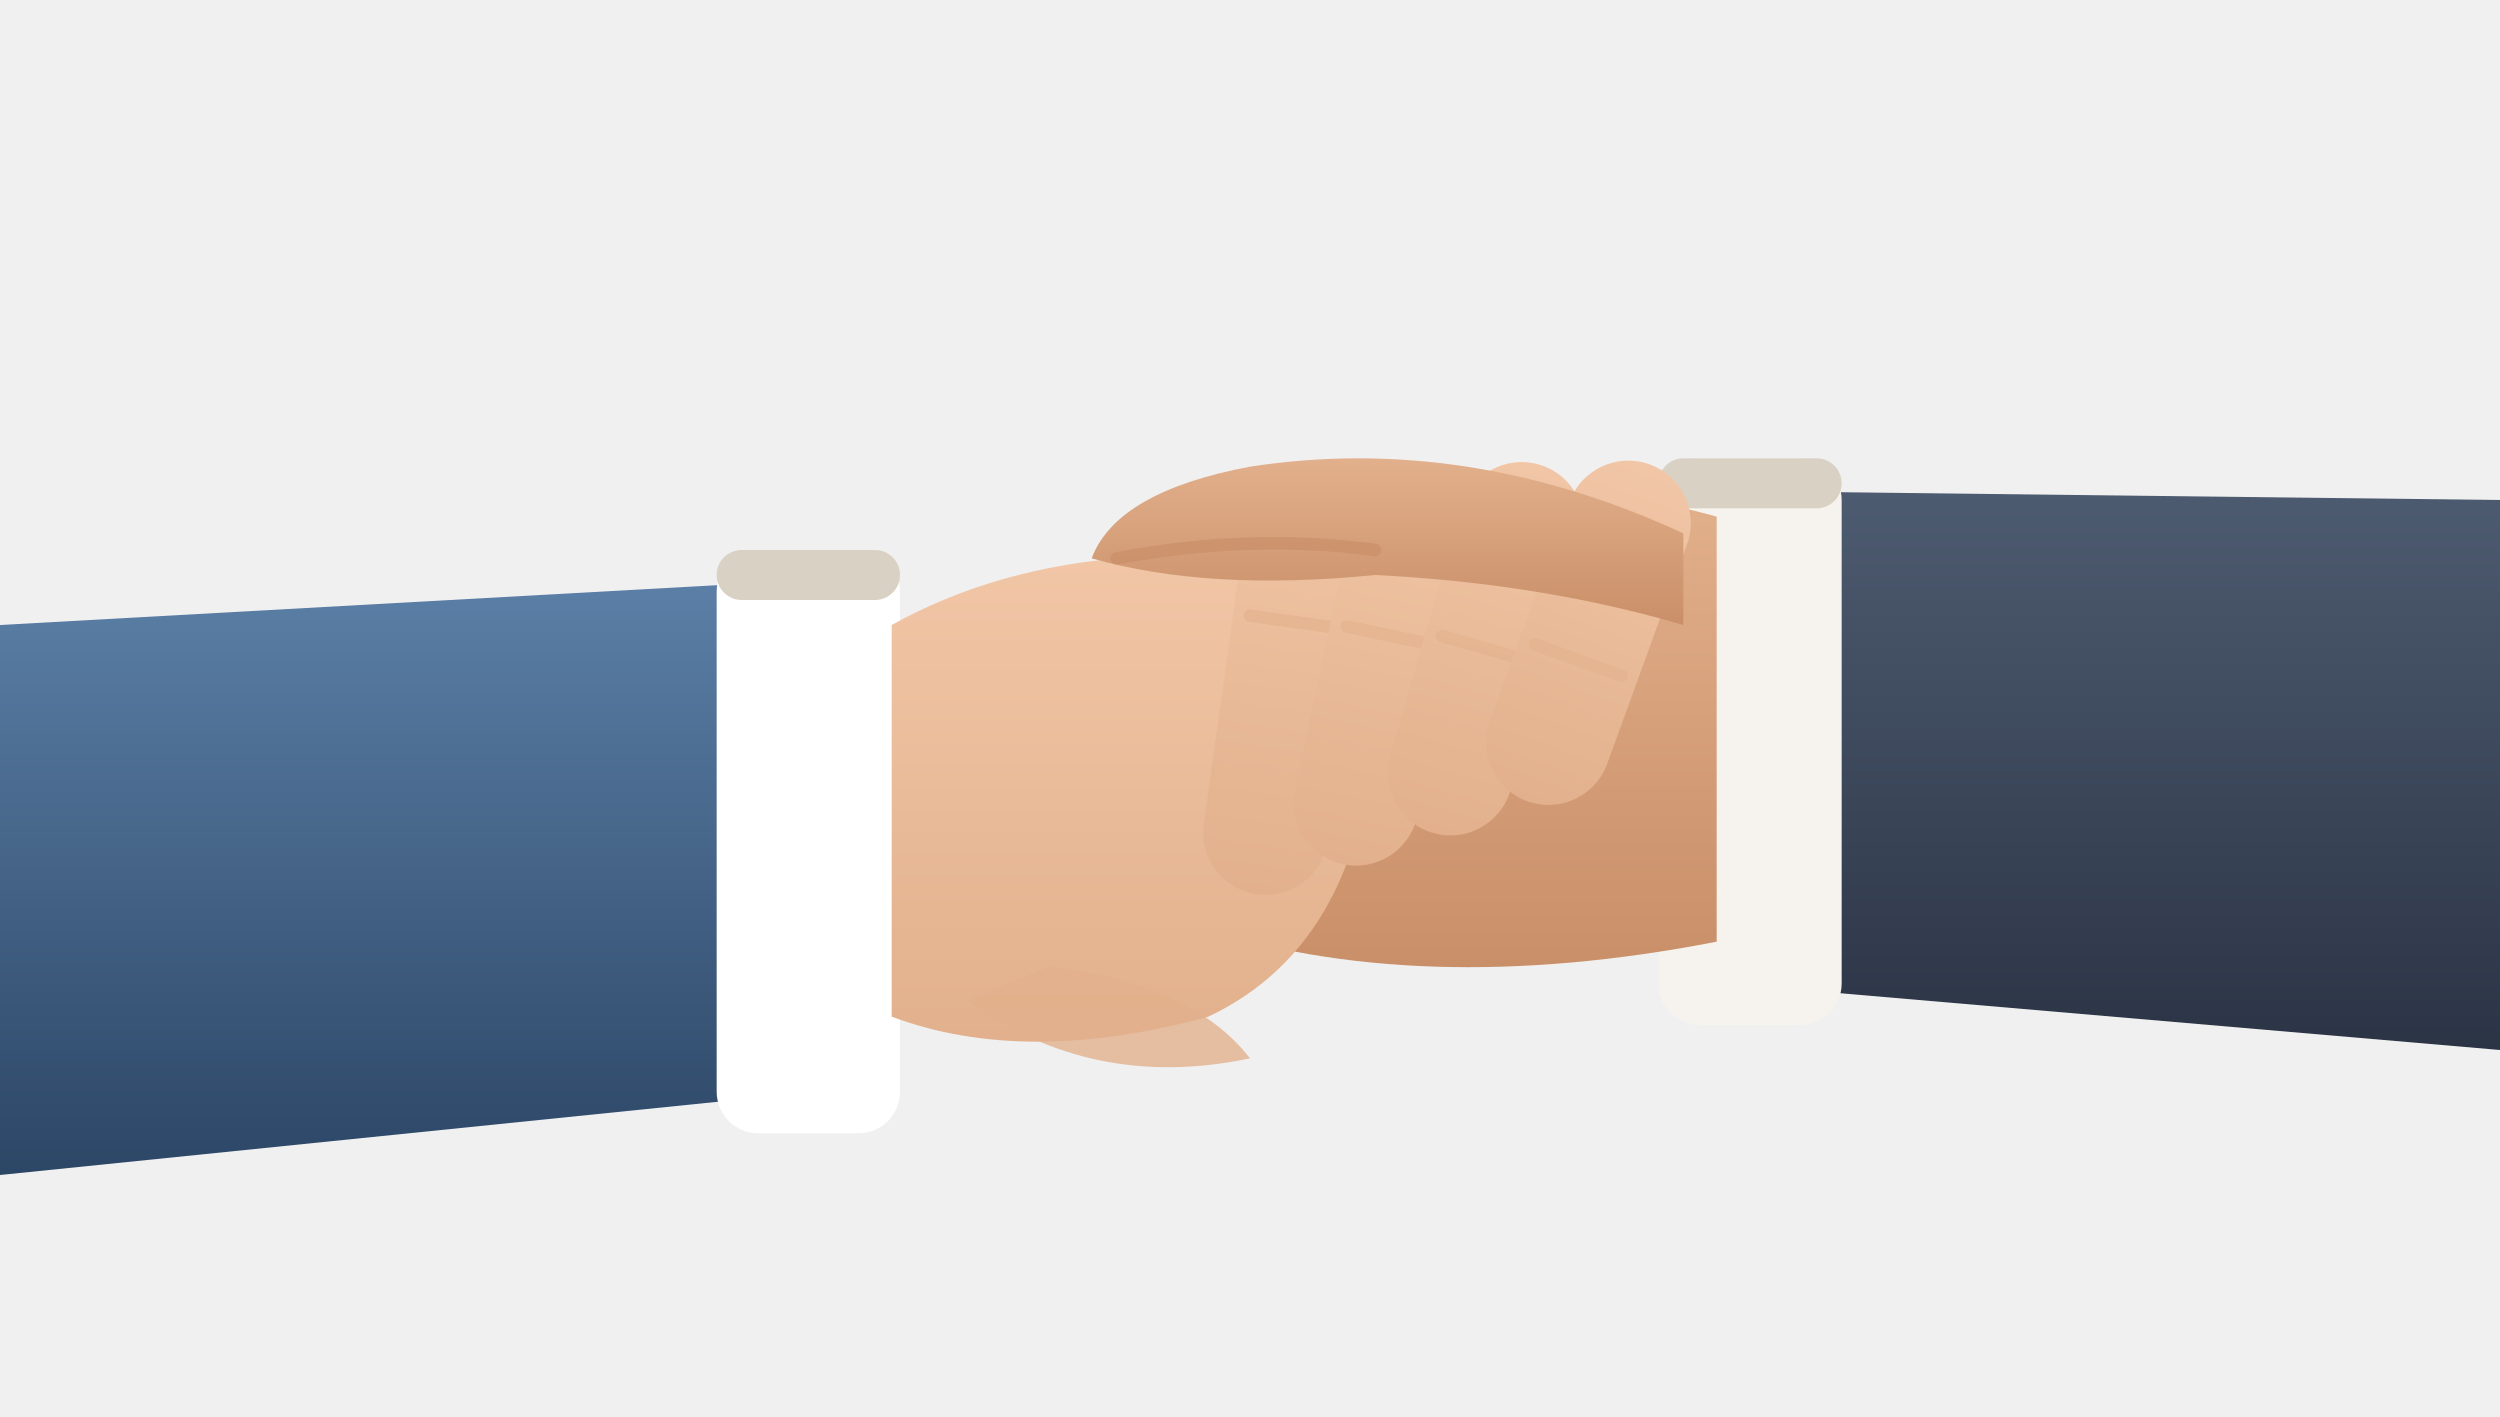
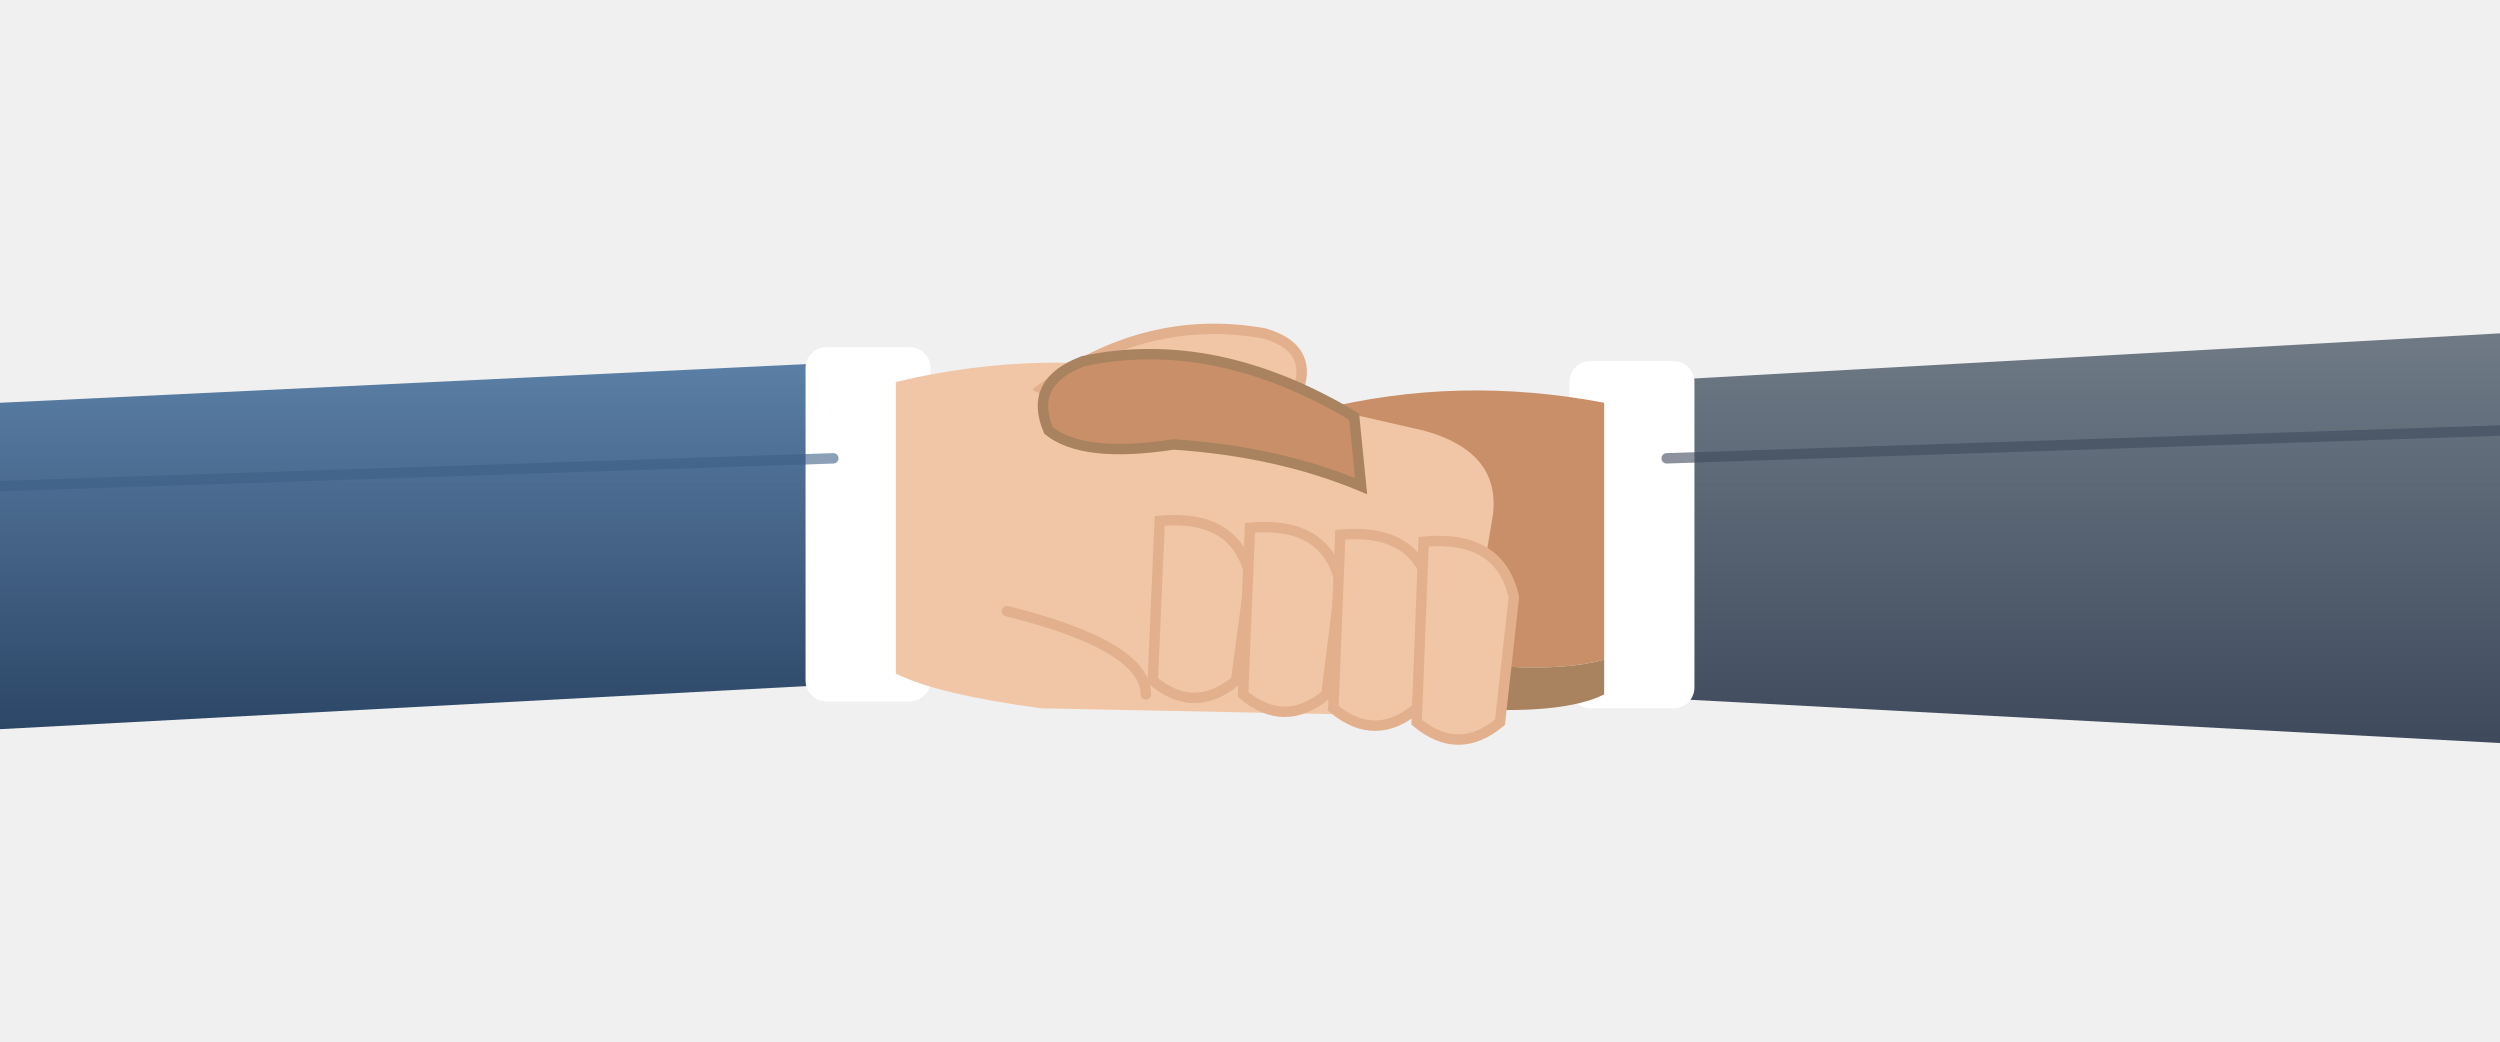
- <svg xmlns="http://www.w3.org/2000/svg" viewBox="0 0 600 340" width="600" height="340">
+ <svg xmlns="http://www.w3.org/2000/svg" viewBox="0 0 720 300" width="720" height="300">
  <defs>
-     <linearGradient id="prop_handshake_01__skl" x1="0" y1="0" x2="0" y2="1">
-       <stop offset="0" stop-color="#F1C6A6" />
-       <stop offset="1" stop-color="#E2B08C" />
-     </linearGradient>
-     <linearGradient id="prop_handshake_01__skd" x1="0" y1="0" x2="0" y2="1">
-       <stop offset="0" stop-color="#E2B08C" />
-       <stop offset="1" stop-color="#C98F68" />
-     </linearGradient>
    <linearGradient id="prop_handshake_01__sl" x1="0" y1="0" x2="0" y2="1">
      <stop offset="0" stop-color="#5B7FA6" />
      <stop offset="1" stop-color="#2C4666" />
    </linearGradient>
    <linearGradient id="prop_handshake_01__sr" x1="0" y1="0" x2="0" y2="1">
-       <stop offset="0" stop-color="#4D5B70" />
-       <stop offset="1" stop-color="#2B3445" />
+       <stop offset="0" stop-color="#6F7A86" />
+       <stop offset="1" stop-color="#3E4A5C" />
    </linearGradient>
  </defs>
  <g id="prop_handshake_01">
    <g id="left_arm">
-       <polygon points="0.0,150.0 180.0,140.0 196.0,262.0 0.0,282.0" fill="url(#prop_handshake_01__sl)" />
-       <rect x="172.0" y="132.0" width="44.0" height="140.0" rx="10" fill="#FFFFFF" />
-       <rect x="172.0" y="132.0" width="44.0" height="12.0" rx="6" fill="#D9D1C4" />
+       <polygon points="0.0,116.0 250.0,104.0 262.0,196.0 0.0,210.0" fill="url(#prop_handshake_01__sl)" />
+       <rect x="232.0" y="100.0" width="36.0" height="102.0" rx="6" fill="#FFFFFF" />
+       <path d="M0,140 L240,132" fill="none" stroke="#3E5F86" stroke-width="3" stroke-linecap="round" stroke-linejoin="round" stroke-opacity="0.6" />
    </g>
    <g id="right_arm">
-       <polygon points="600.0,120.0 430.0,118.0 414.0,236.0 600.0,252.0" fill="url(#prop_handshake_01__sr)" />
-       <rect x="398.0" y="110.0" width="44.0" height="136.0" rx="10" fill="#F6F3EE" />
-       <rect x="398.0" y="110.0" width="44.0" height="12.0" rx="6" fill="#D9D1C4" />
+       <polygon points="720.0,96.0 470.0,110.0 458.0,200.0 720.0,214.0" fill="url(#prop_handshake_01__sr)" />
+       <rect x="452.0" y="104.0" width="36.0" height="100.0" rx="6" fill="#FFFFFF" />
+       <path d="M720,124 L480,132" fill="none" stroke="#3E4A5C" stroke-width="3" stroke-linecap="round" stroke-linejoin="round" stroke-opacity="0.6" />
    </g>
-     <g id="hands">
-       <path d="M412,124 Q370,112 300,122 Q258,130 250,160 Q246,200 286,222 Q340,240 412,226 Z" fill="url(#prop_handshake_01__skd)" />
-       <path d="M214,150 Q250,130 300,134 Q326,140 330,170 Q328,226 290,244 Q246,256 214,244 Z" fill="url(#prop_handshake_01__skl)" />
-       <g transform="rotate(8 318 120)">
-         <rect x="300.0" y="112.0" width="30.0" height="104.0" rx="15" fill="url(#prop_handshake_01__skl)" />
-         <path d="M304,150 H326" fill="none" stroke="#E2B08C" stroke-width="3" stroke-linecap="round" stroke-linejoin="round" opacity="0.6" />
-       </g>
-       <g transform="rotate(12 344 120)">
-         <rect x="326.0" y="112.0" width="30.0" height="98.0" rx="15" fill="url(#prop_handshake_01__skl)" />
-         <path d="M330,154 H352" fill="none" stroke="#E2B08C" stroke-width="3" stroke-linecap="round" stroke-linejoin="round" opacity="0.6" />
-       </g>
-       <g transform="rotate(16 370 120)">
-         <rect x="352.0" y="112.0" width="30.0" height="92.0" rx="15" fill="url(#prop_handshake_01__skl)" />
-         <path d="M356,158 H378" fill="none" stroke="#E2B08C" stroke-width="3" stroke-linecap="round" stroke-linejoin="round" opacity="0.6" />
-       </g>
-       <g transform="rotate(20 396 120)">
-         <rect x="378.0" y="112.0" width="30.0" height="86.0" rx="15" fill="url(#prop_handshake_01__skl)" />
-         <path d="M382,162 H404" fill="none" stroke="#E2B08C" stroke-width="3" stroke-linecap="round" stroke-linejoin="round" opacity="0.6" />
-       </g>
-       <path d="M404,128 Q352,104 300,112 Q268,118 262,134 Q290,142 330,138 Q370,140 404,150 Z" fill="url(#prop_handshake_01__skd)" />
-       <path d="M268,134 Q300,128 330,132" fill="none" stroke="#C98F68" stroke-width="3" stroke-linecap="round" stroke-linejoin="round" opacity="0.7" />
-       <path d="M232,240 Q262,262 300,254 Q286,236 252,232 Z" fill="#E2B08C" opacity="0.8" />
+     <g id="hands" data-pivot="360,156">
+       <path d="M462,116 Q420,108 380,118 L320,132 Q300,140 304,158 Q308,176 330,178 L394,186 Q440,196 462,190 Z" fill="#C98F68" />
+       <path d="M462,190 Q440,196 394,186 L360,182 Q380,198 420,204 Q450,206 462,200 Z" fill="#A9825F" />
+       <path d="M258,110 Q300,100 340,108 L410,124 Q432,130 430,148 L424,184 Q420,204 400,206 L300,204 Q270,200 258,194 Z" fill="#F1C6A6" />
+       <path d="M334,150 Q356,148 360,166 L356,196 Q344,206 332,196 Z" fill="#F1C6A6" stroke="#E2B08C" stroke-width="3" />
+       <path d="M360,152 Q382,150 386,168 L382,200 Q370,210 358,200 Z" fill="#F1C6A6" stroke="#E2B08C" stroke-width="3" />
+       <path d="M386,154 Q408,152 412,170 L408,204 Q396,214 384,204 Z" fill="#F1C6A6" stroke="#E2B08C" stroke-width="3" />
+       <path d="M410,156 Q432,154 436,172 L432,208 Q420,218 408,208 Z" fill="#F1C6A6" stroke="#E2B08C" stroke-width="3" />
+       <path d="M290,176 Q330,186 330,200" fill="none" stroke="#E2B08C" stroke-width="3" stroke-linecap="round" stroke-linejoin="round" />
+       <path d="M300,112 Q330,90 364,96 Q378,100 374,112 Q350,116 320,124 Z" fill="#F1C6A6" stroke="#E2B08C" stroke-width="3" />
+       <path d="M390,120 Q350,96 312,104 Q296,110 302,124 Q312,132 338,128 Q368,130 392,140 Z" fill="#C98F68" stroke="#A9825F" stroke-width="3" />
    </g>
  </g>
</svg>
